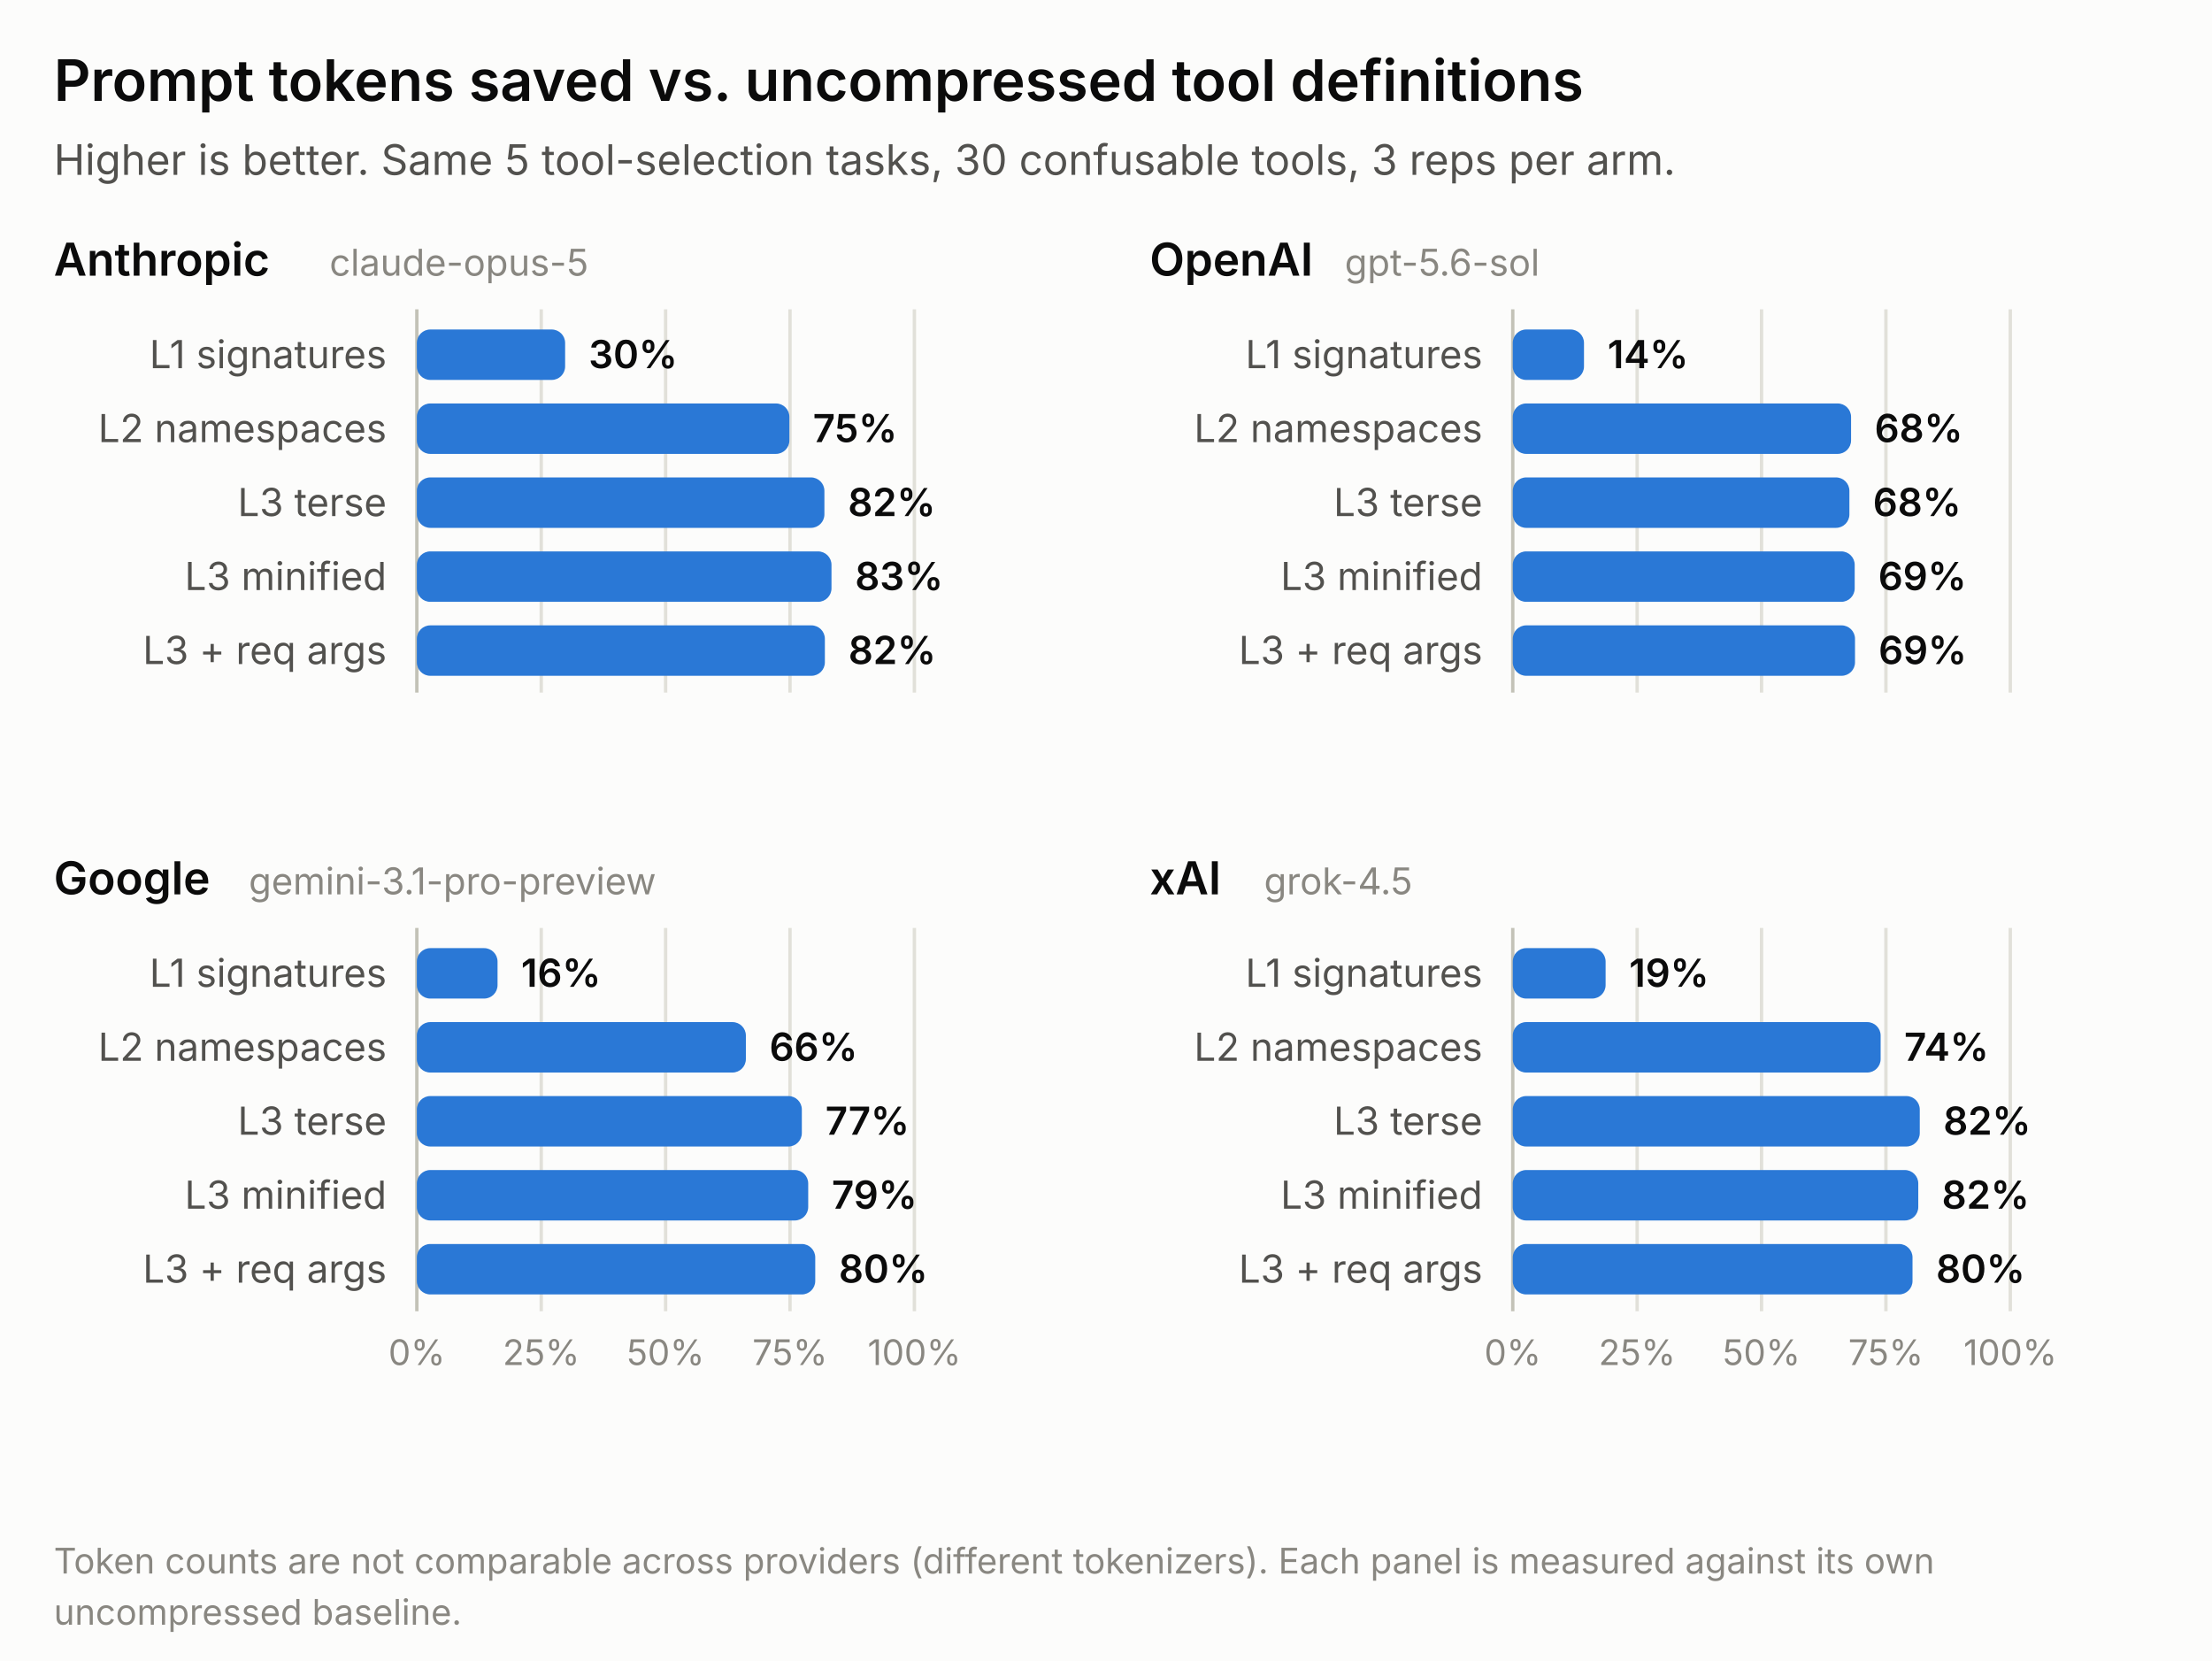
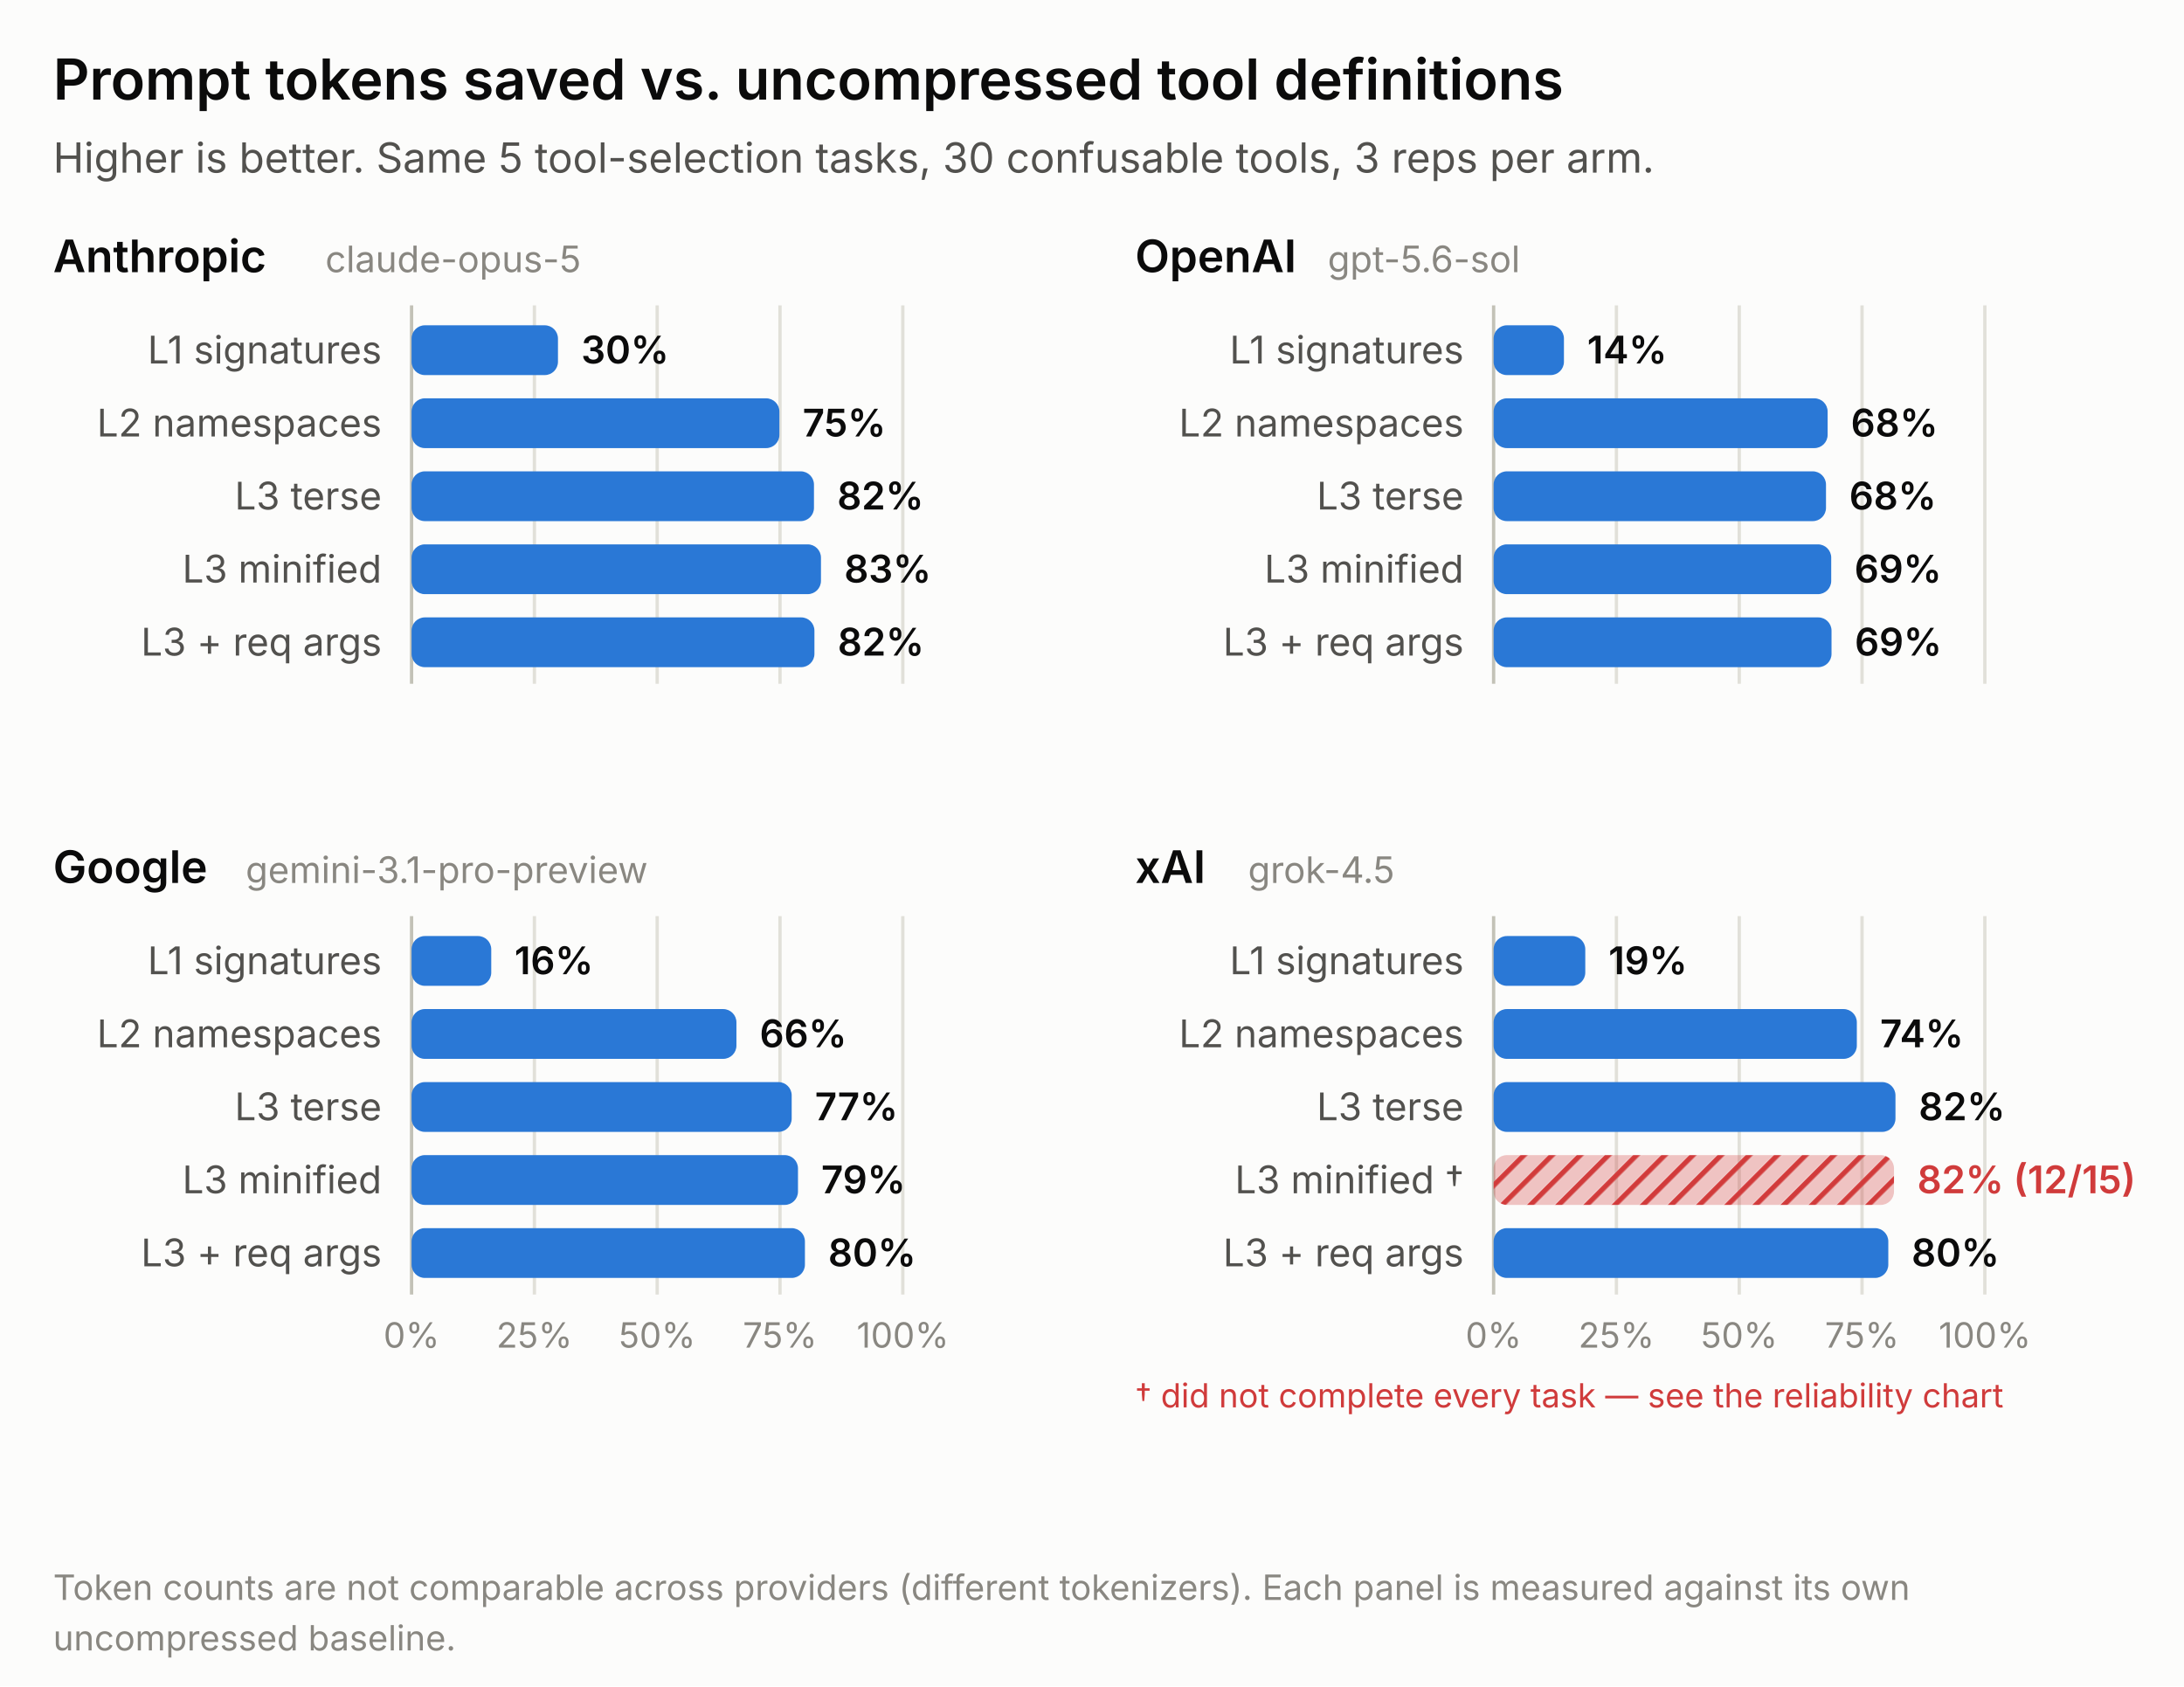
- <svg xmlns="http://www.w3.org/2000/svg" width="658" height="494" viewBox="0 0 658 494" role="img" aria-label="Prompt token savings by compression level, per provider">
-   <rect width="658" height="494" fill="#fcfcfb" />
+ <svg xmlns="http://www.w3.org/2000/svg" width="658" height="508" viewBox="0 0 658 508" role="img" aria-label="Prompt token savings by compression level, per provider">
+   <defs>
+     <pattern id="hatch-fcfcfb" width="6" height="6" patternTransform="rotate(45)" patternUnits="userSpaceOnUse">
+       <rect width="6" height="6" fill="#d03b3b" opacity="0.30" />
+       <line x1="0" y1="0" x2="0" y2="6" stroke="#d03b3b" stroke-width="3" />
+     </pattern>
+   </defs>
+   <rect width="658" height="508" fill="#fcfcfb" />
  <text x="16" y="30" font-family="system-ui,-apple-system,'Segoe UI',sans-serif" font-size="17" font-weight="600" fill="#0b0b0b">Prompt tokens saved vs. uncompressed tool definitions</text>
  <text x="16" y="52" font-family="system-ui,-apple-system,'Segoe UI',sans-serif" font-size="12.5" fill="#52514e">
    <tspan x="16" dy="0">Higher is better. Same 5 tool-selection tasks, 30 confusable tools, 3 reps per arm.</tspan>
  </text>
  <text x="16" y="82" font-family="system-ui,-apple-system,'Segoe UI',sans-serif" font-size="13.5" font-weight="600" fill="#0b0b0b">Anthropic</text>
  <text x="98" y="82" font-family="system-ui,-apple-system,'Segoe UI',sans-serif" font-size="11" fill="#898781">claude-opus-5</text>
  <line x1="124" y1="92" x2="124" y2="206" stroke="#c3c2b7" stroke-width="1" />
  <line x1="161" y1="92" x2="161" y2="206" stroke="#e1e0d9" stroke-width="1" />
  <line x1="198" y1="92" x2="198" y2="206" stroke="#e1e0d9" stroke-width="1" />
  <line x1="235" y1="92" x2="235" y2="206" stroke="#e1e0d9" stroke-width="1" />
  <line x1="272" y1="92" x2="272" y2="206" stroke="#e1e0d9" stroke-width="1" />
  <text x="115" y="109.5" font-family="system-ui,-apple-system,'Segoe UI',sans-serif" font-size="11.5" fill="#52514e" text-anchor="end">L1 signatures</text>
  <rect x="124" y="98" width="44.106" height="15" rx="4" fill="#2a78d6" />
  <text x="175.106" y="109.5" font-family="system-ui,-apple-system,'Segoe UI',sans-serif" font-size="11.5" font-weight="600" fill="#0b0b0b">30%</text>
  <text x="115" y="131.5" font-family="system-ui,-apple-system,'Segoe UI',sans-serif" font-size="11.5" fill="#52514e" text-anchor="end">L2 namespaces</text>
  <rect x="124" y="120" width="110.817" height="15" rx="4" fill="#2a78d6" />
  <text x="241.817" y="131.5" font-family="system-ui,-apple-system,'Segoe UI',sans-serif" font-size="11.5" font-weight="600" fill="#0b0b0b">75%</text>
  <text x="115" y="153.5" font-family="system-ui,-apple-system,'Segoe UI',sans-serif" font-size="11.5" fill="#52514e" text-anchor="end">L3 terse</text>
  <rect x="124" y="142" width="121.233" height="15" rx="4" fill="#2a78d6" />
  <text x="252.233" y="153.5" font-family="system-ui,-apple-system,'Segoe UI',sans-serif" font-size="11.5" font-weight="600" fill="#0b0b0b">82%</text>
  <text x="115" y="175.5" font-family="system-ui,-apple-system,'Segoe UI',sans-serif" font-size="11.5" fill="#52514e" text-anchor="end">L3 minified</text>
  <rect x="124" y="164" width="123.342" height="15" rx="4" fill="#2a78d6" />
  <text x="254.342" y="175.5" font-family="system-ui,-apple-system,'Segoe UI',sans-serif" font-size="11.5" font-weight="600" fill="#0b0b0b">83%</text>
  <text x="115" y="197.5" font-family="system-ui,-apple-system,'Segoe UI',sans-serif" font-size="11.5" fill="#52514e" text-anchor="end">L3 + req args</text>
  <rect x="124" y="186" width="121.372" height="15" rx="4" fill="#2a78d6" />
  <text x="252.372" y="197.5" font-family="system-ui,-apple-system,'Segoe UI',sans-serif" font-size="11.5" font-weight="600" fill="#0b0b0b">82%</text>
  <text x="342" y="82" font-family="system-ui,-apple-system,'Segoe UI',sans-serif" font-size="13.5" font-weight="600" fill="#0b0b0b">OpenAI</text>
  <text x="400" y="82" font-family="system-ui,-apple-system,'Segoe UI',sans-serif" font-size="11" fill="#898781">gpt-5.6-sol</text>
  <line x1="450" y1="92" x2="450" y2="206" stroke="#c3c2b7" stroke-width="1" />
  <line x1="487" y1="92" x2="487" y2="206" stroke="#e1e0d9" stroke-width="1" />
  <line x1="524" y1="92" x2="524" y2="206" stroke="#e1e0d9" stroke-width="1" />
  <line x1="561" y1="92" x2="561" y2="206" stroke="#e1e0d9" stroke-width="1" />
  <line x1="598" y1="92" x2="598" y2="206" stroke="#e1e0d9" stroke-width="1" />
  <text x="441" y="109.5" font-family="system-ui,-apple-system,'Segoe UI',sans-serif" font-size="11.5" fill="#52514e" text-anchor="end">L1 signatures</text>
  <rect x="450" y="98" width="21.187" height="15" rx="4" fill="#2a78d6" />
  <text x="478.187" y="109.5" font-family="system-ui,-apple-system,'Segoe UI',sans-serif" font-size="11.5" font-weight="600" fill="#0b0b0b">14%</text>
  <text x="441" y="131.5" font-family="system-ui,-apple-system,'Segoe UI',sans-serif" font-size="11.5" fill="#52514e" text-anchor="end">L2 namespaces</text>
  <rect x="450" y="120" width="100.633" height="15" rx="4" fill="#2a78d6" />
  <text x="557.633" y="131.5" font-family="system-ui,-apple-system,'Segoe UI',sans-serif" font-size="11.5" font-weight="600" fill="#0b0b0b">68%</text>
  <text x="441" y="153.5" font-family="system-ui,-apple-system,'Segoe UI',sans-serif" font-size="11.5" fill="#52514e" text-anchor="end">L3 terse</text>
  <rect x="450" y="142" width="100.14" height="15" rx="4" fill="#2a78d6" />
  <text x="557.14" y="153.5" font-family="system-ui,-apple-system,'Segoe UI',sans-serif" font-size="11.5" font-weight="600" fill="#0b0b0b">68%</text>
  <text x="441" y="175.5" font-family="system-ui,-apple-system,'Segoe UI',sans-serif" font-size="11.5" fill="#52514e" text-anchor="end">L3 minified</text>
  <rect x="450" y="164" width="101.715" height="15" rx="4" fill="#2a78d6" />
  <text x="558.715" y="175.5" font-family="system-ui,-apple-system,'Segoe UI',sans-serif" font-size="11.5" font-weight="600" fill="#0b0b0b">69%</text>
  <text x="441" y="197.5" font-family="system-ui,-apple-system,'Segoe UI',sans-serif" font-size="11.5" fill="#52514e" text-anchor="end">L3 + req args</text>
  <rect x="450" y="186" width="101.806" height="15" rx="4" fill="#2a78d6" />
  <text x="558.806" y="197.5" font-family="system-ui,-apple-system,'Segoe UI',sans-serif" font-size="11.5" font-weight="600" fill="#0b0b0b">69%</text>
  <text x="16" y="266" font-family="system-ui,-apple-system,'Segoe UI',sans-serif" font-size="13.5" font-weight="600" fill="#0b0b0b">Google</text>
  <text x="74" y="266" font-family="system-ui,-apple-system,'Segoe UI',sans-serif" font-size="11" fill="#898781">gemini-3.1-pro-preview</text>
  <line x1="124" y1="276" x2="124" y2="390" stroke="#c3c2b7" stroke-width="1" />
  <text x="124" y="406" font-family="system-ui,-apple-system,'Segoe UI',sans-serif" font-size="10.5" fill="#898781" text-anchor="middle">0%</text>
  <line x1="161" y1="276" x2="161" y2="390" stroke="#e1e0d9" stroke-width="1" />
  <text x="161" y="406" font-family="system-ui,-apple-system,'Segoe UI',sans-serif" font-size="10.5" fill="#898781" text-anchor="middle">25%</text>
  <line x1="198" y1="276" x2="198" y2="390" stroke="#e1e0d9" stroke-width="1" />
  <text x="198" y="406" font-family="system-ui,-apple-system,'Segoe UI',sans-serif" font-size="10.5" fill="#898781" text-anchor="middle">50%</text>
  <line x1="235" y1="276" x2="235" y2="390" stroke="#e1e0d9" stroke-width="1" />
  <text x="235" y="406" font-family="system-ui,-apple-system,'Segoe UI',sans-serif" font-size="10.5" fill="#898781" text-anchor="middle">75%</text>
  <line x1="272" y1="276" x2="272" y2="390" stroke="#e1e0d9" stroke-width="1" />
  <text x="272" y="406" font-family="system-ui,-apple-system,'Segoe UI',sans-serif" font-size="10.5" fill="#898781" text-anchor="middle">100%</text>
  <text x="115" y="293.5" font-family="system-ui,-apple-system,'Segoe UI',sans-serif" font-size="11.5" fill="#52514e" text-anchor="end">L1 signatures</text>
  <rect x="124" y="282" width="24.005" height="15" rx="4" fill="#2a78d6" />
  <text x="155.005" y="293.5" font-family="system-ui,-apple-system,'Segoe UI',sans-serif" font-size="11.5" font-weight="600" fill="#0b0b0b">16%</text>
  <text x="115" y="315.5" font-family="system-ui,-apple-system,'Segoe UI',sans-serif" font-size="11.5" fill="#52514e" text-anchor="end">L2 namespaces</text>
  <rect x="124" y="304" width="97.875" height="15" rx="4" fill="#2a78d6" />
  <text x="228.875" y="315.5" font-family="system-ui,-apple-system,'Segoe UI',sans-serif" font-size="11.5" font-weight="600" fill="#0b0b0b">66%</text>
  <text x="115" y="337.5" font-family="system-ui,-apple-system,'Segoe UI',sans-serif" font-size="11.5" fill="#52514e" text-anchor="end">L3 terse</text>
  <rect x="124" y="326" width="114.522" height="15" rx="4" fill="#2a78d6" />
  <text x="245.522" y="337.5" font-family="system-ui,-apple-system,'Segoe UI',sans-serif" font-size="11.5" font-weight="600" fill="#0b0b0b">77%</text>
  <text x="115" y="359.5" font-family="system-ui,-apple-system,'Segoe UI',sans-serif" font-size="11.5" fill="#52514e" text-anchor="end">L3 minified</text>
  <rect x="124" y="348" width="116.417" height="15" rx="4" fill="#2a78d6" />
  <text x="247.417" y="359.5" font-family="system-ui,-apple-system,'Segoe UI',sans-serif" font-size="11.5" font-weight="600" fill="#0b0b0b">79%</text>
  <text x="115" y="381.5" font-family="system-ui,-apple-system,'Segoe UI',sans-serif" font-size="11.5" fill="#52514e" text-anchor="end">L3 + req args</text>
  <rect x="124" y="370" width="118.509" height="15" rx="4" fill="#2a78d6" />
  <text x="249.509" y="381.5" font-family="system-ui,-apple-system,'Segoe UI',sans-serif" font-size="11.5" font-weight="600" fill="#0b0b0b">80%</text>
  <text x="342" y="266" font-family="system-ui,-apple-system,'Segoe UI',sans-serif" font-size="13.5" font-weight="600" fill="#0b0b0b">xAI</text>
  <text x="376" y="266" font-family="system-ui,-apple-system,'Segoe UI',sans-serif" font-size="11" fill="#898781">grok-4.5</text>
  <line x1="450" y1="276" x2="450" y2="390" stroke="#c3c2b7" stroke-width="1" />
  <text x="450" y="406" font-family="system-ui,-apple-system,'Segoe UI',sans-serif" font-size="10.5" fill="#898781" text-anchor="middle">0%</text>
  <line x1="487" y1="276" x2="487" y2="390" stroke="#e1e0d9" stroke-width="1" />
  <text x="487" y="406" font-family="system-ui,-apple-system,'Segoe UI',sans-serif" font-size="10.5" fill="#898781" text-anchor="middle">25%</text>
  <line x1="524" y1="276" x2="524" y2="390" stroke="#e1e0d9" stroke-width="1" />
  <text x="524" y="406" font-family="system-ui,-apple-system,'Segoe UI',sans-serif" font-size="10.5" fill="#898781" text-anchor="middle">50%</text>
  <line x1="561" y1="276" x2="561" y2="390" stroke="#e1e0d9" stroke-width="1" />
  <text x="561" y="406" font-family="system-ui,-apple-system,'Segoe UI',sans-serif" font-size="10.5" fill="#898781" text-anchor="middle">75%</text>
  <line x1="598" y1="276" x2="598" y2="390" stroke="#e1e0d9" stroke-width="1" />
  <text x="598" y="406" font-family="system-ui,-apple-system,'Segoe UI',sans-serif" font-size="10.5" fill="#898781" text-anchor="middle">100%</text>
  <text x="441" y="293.5" font-family="system-ui,-apple-system,'Segoe UI',sans-serif" font-size="11.5" fill="#52514e" text-anchor="end">L1 signatures</text>
  <rect x="450" y="282" width="27.618" height="15" rx="4" fill="#2a78d6" />
  <text x="484.618" y="293.5" font-family="system-ui,-apple-system,'Segoe UI',sans-serif" font-size="11.5" font-weight="600" fill="#0b0b0b">19%</text>
  <text x="441" y="315.5" font-family="system-ui,-apple-system,'Segoe UI',sans-serif" font-size="11.5" fill="#52514e" text-anchor="end">L2 namespaces</text>
  <rect x="450" y="304" width="109.432" height="15" rx="4" fill="#2a78d6" />
  <text x="566.432" y="315.5" font-family="system-ui,-apple-system,'Segoe UI',sans-serif" font-size="11.5" font-weight="600" fill="#0b0b0b">74%</text>
  <text x="441" y="337.5" font-family="system-ui,-apple-system,'Segoe UI',sans-serif" font-size="11.5" fill="#52514e" text-anchor="end">L3 terse</text>
  <rect x="450" y="326" width="121.072" height="15" rx="4" fill="#2a78d6" />
  <text x="578.072" y="337.5" font-family="system-ui,-apple-system,'Segoe UI',sans-serif" font-size="11.5" font-weight="600" fill="#0b0b0b">82%</text>
-   <text x="441" y="359.5" font-family="system-ui,-apple-system,'Segoe UI',sans-serif" font-size="11.5" fill="#52514e" text-anchor="end">L3 minified</text>
-   <rect x="450" y="348" width="120.628" height="15" rx="4" fill="#2a78d6" />
-   <text x="577.628" y="359.5" font-family="system-ui,-apple-system,'Segoe UI',sans-serif" font-size="11.5" font-weight="600" fill="#0b0b0b">82%</text>
+   <text x="441" y="359.5" font-family="system-ui,-apple-system,'Segoe UI',sans-serif" font-size="11.5" fill="#52514e" text-anchor="end">L3 minified †</text>
+   <rect x="450" y="348" width="120.628" height="15" rx="4" fill="url(#hatch-fcfcfb)" />
+   <text x="577.628" y="359.5" font-family="system-ui,-apple-system,'Segoe UI',sans-serif" font-size="11.5" font-weight="600" fill="#d03b3b">82% (12/15)</text>
  <text x="441" y="381.5" font-family="system-ui,-apple-system,'Segoe UI',sans-serif" font-size="11.5" fill="#52514e" text-anchor="end">L3 + req args</text>
  <rect x="450" y="370" width="118.913" height="15" rx="4" fill="#2a78d6" />
  <text x="575.913" y="381.5" font-family="system-ui,-apple-system,'Segoe UI',sans-serif" font-size="11.5" font-weight="600" fill="#0b0b0b">80%</text>
-   <text x="16" y="468" font-family="system-ui,-apple-system,'Segoe UI',sans-serif" font-size="10.5" fill="#898781">
+   <text x="342" y="424" font-family="system-ui,-apple-system,'Segoe UI',sans-serif" font-size="10" fill="#d03b3b">† did not complete every task — see the reliability chart</text>
+   <text x="16" y="482" font-family="system-ui,-apple-system,'Segoe UI',sans-serif" font-size="10.5" fill="#898781">
    <tspan x="16" dy="0">Token counts are not comparable across providers (different tokenizers). Each panel is measured against its own</tspan>
    <tspan x="16" dy="15.225">uncompressed baseline.</tspan>
  </text>
</svg>
